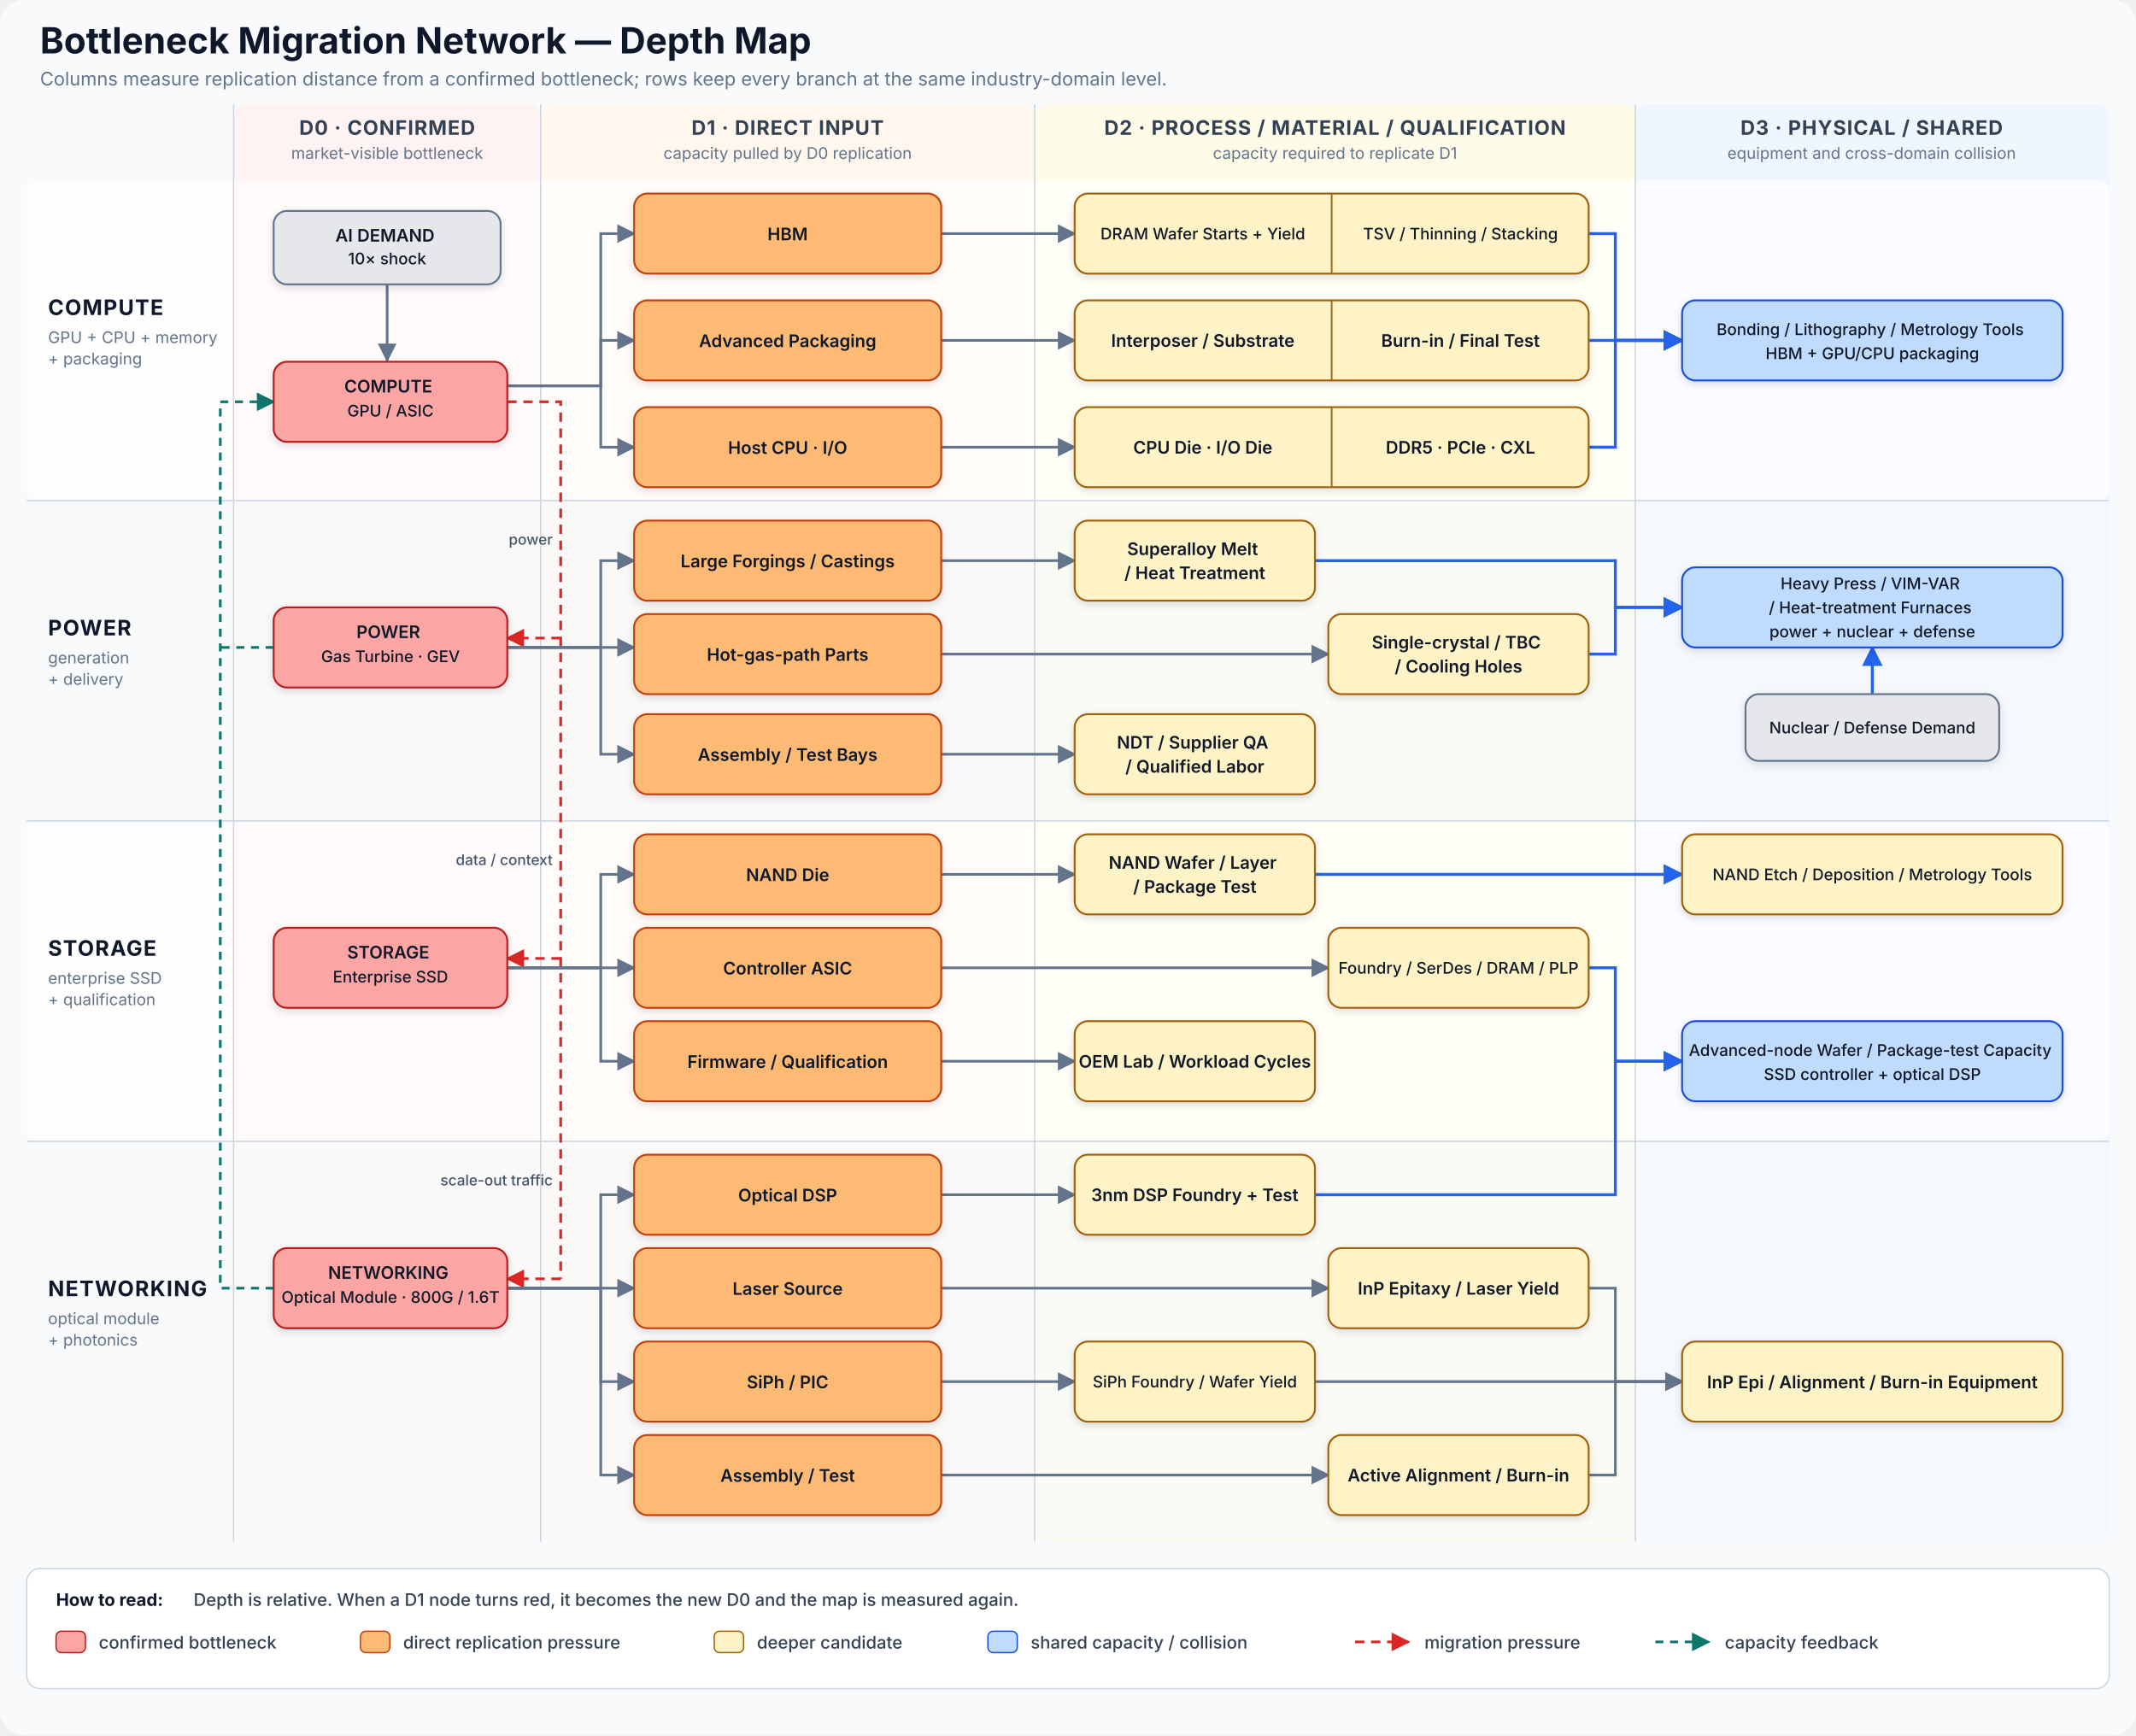
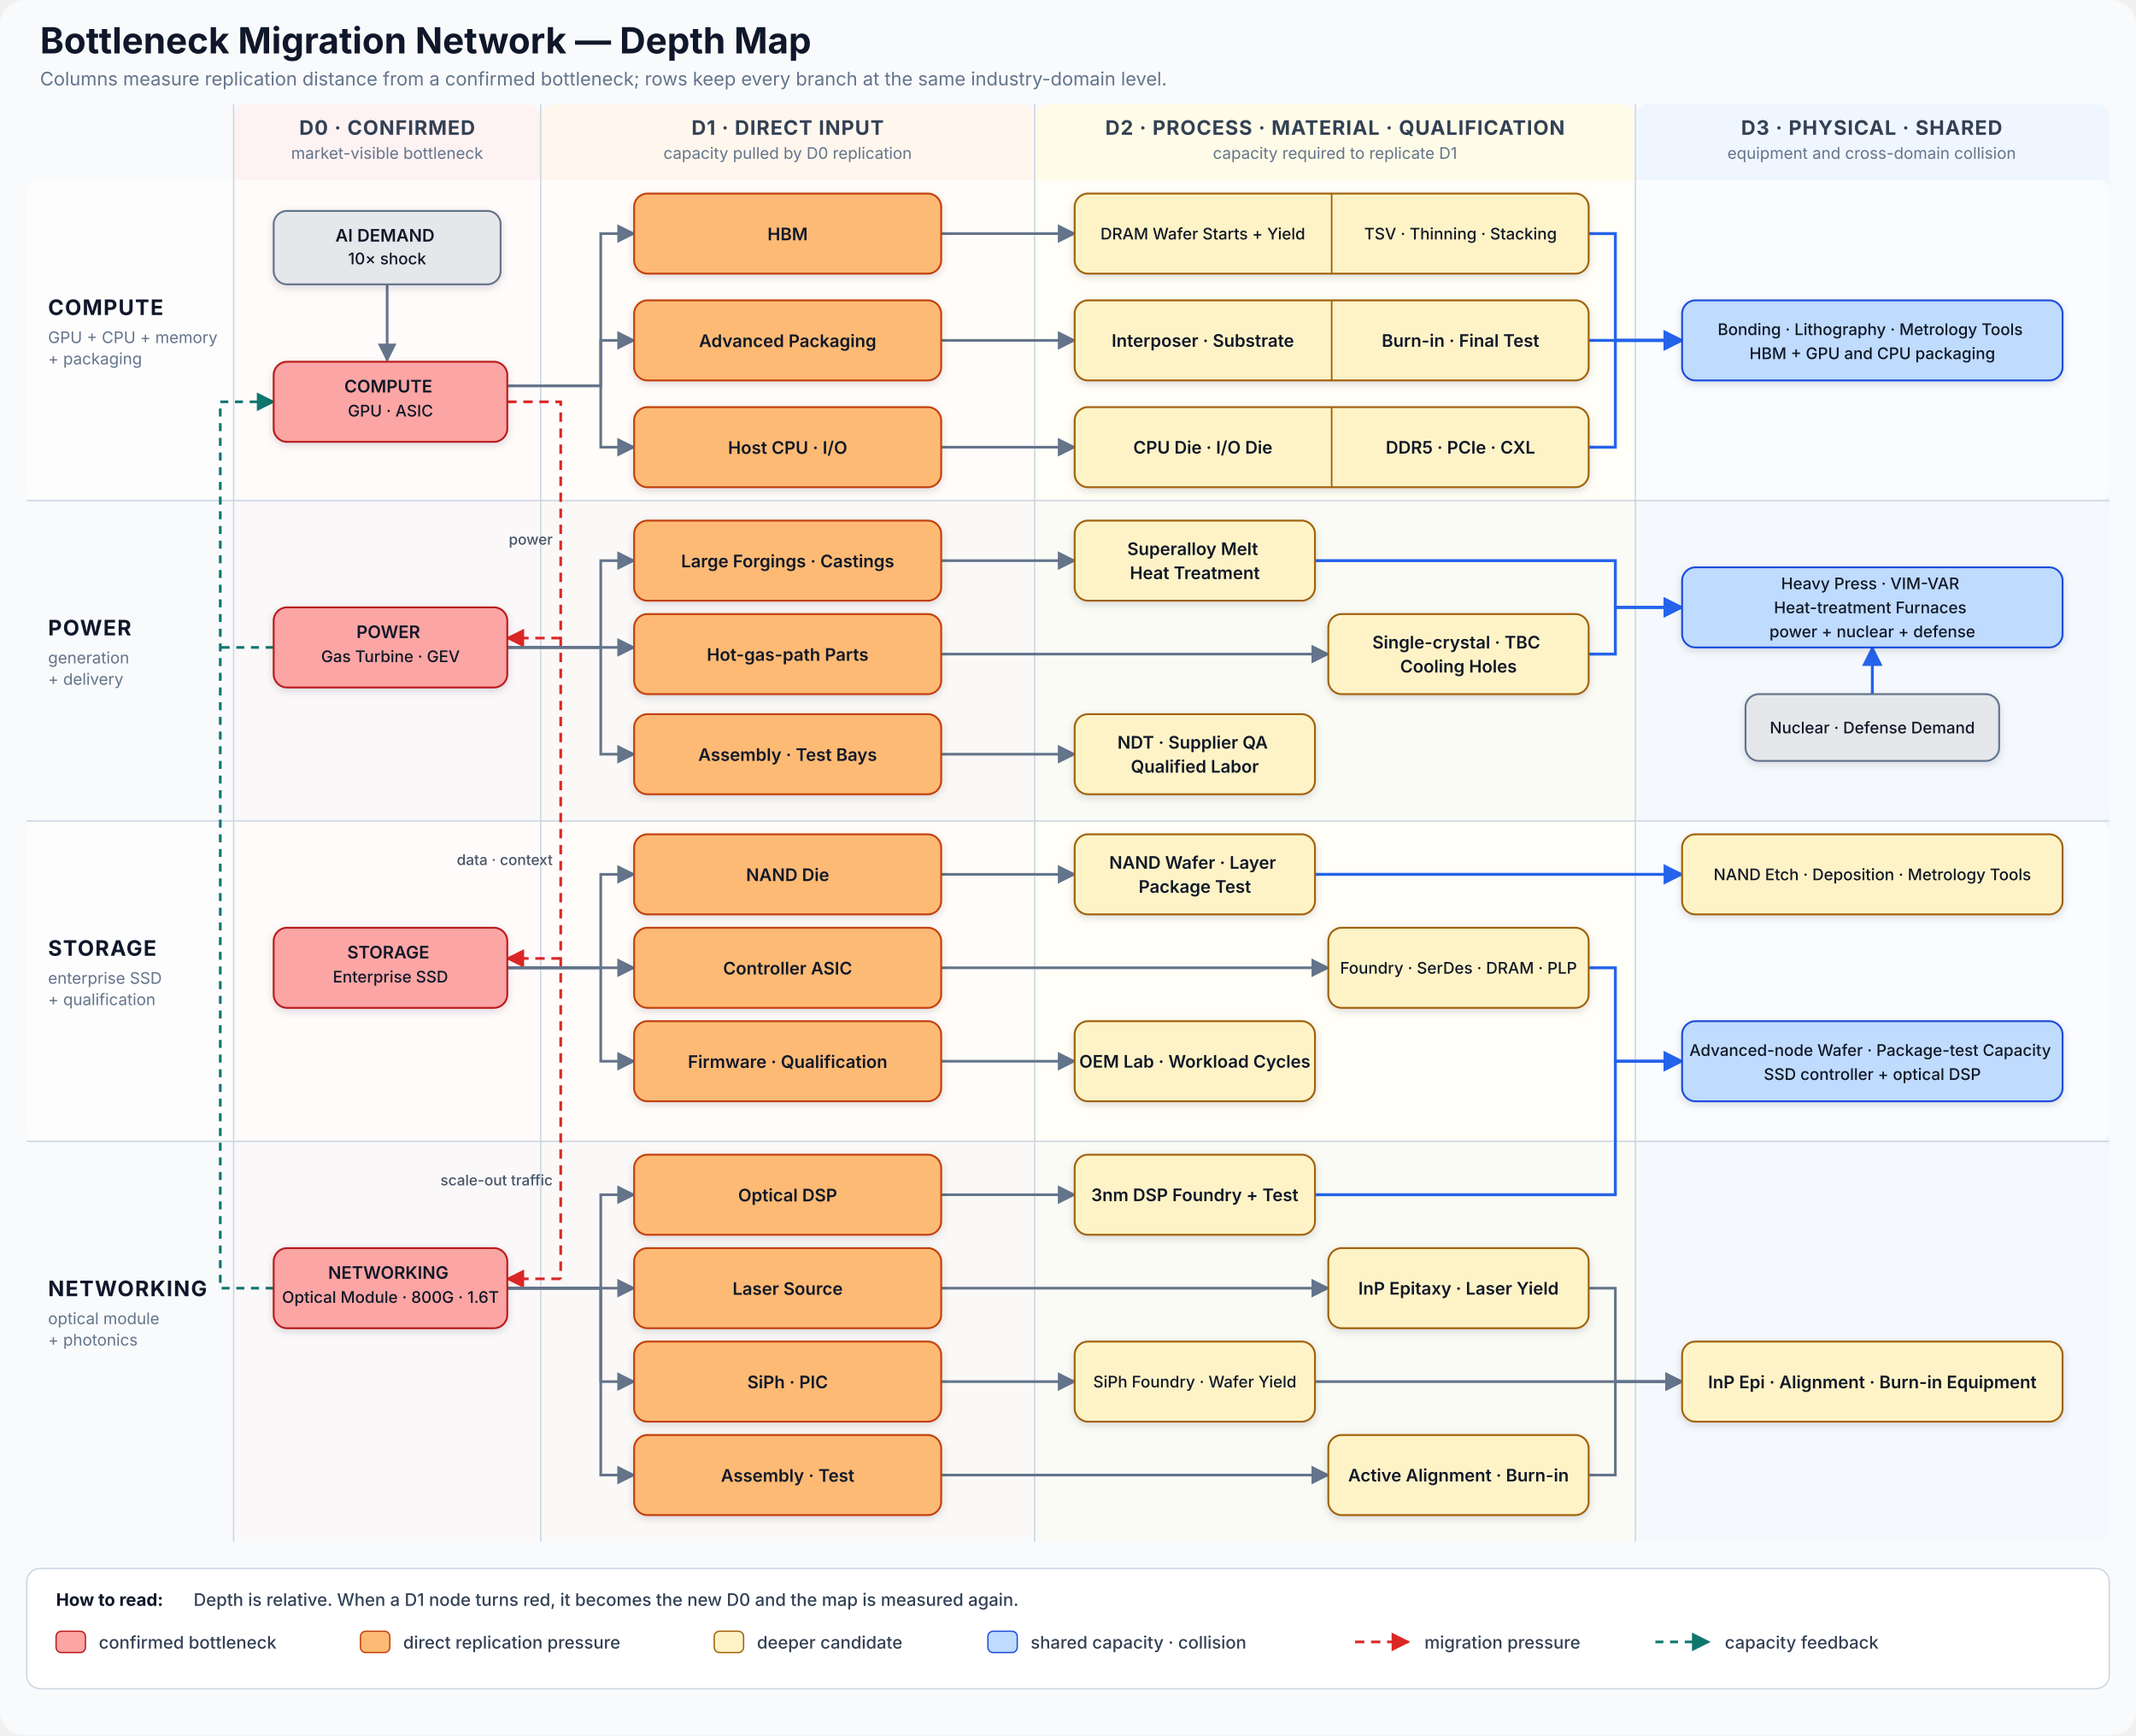
<svg xmlns="http://www.w3.org/2000/svg" width="1600" height="1300" viewBox="0 0 1600 1300" role="img" aria-labelledby="title desc">
  <defs>
    <filter id="shadow" x="-20%" y="-20%" width="140%" height="140%">
      <feDropShadow dx="0" dy="2" stdDeviation="3" flood-color="#0f172a" flood-opacity="0.14" />
    </filter>
    <marker id="arrow" viewBox="0 0 10 10" refX="9" refY="5" markerWidth="7" markerHeight="7" orient="auto-start-reverse">
      <path d="M 0 0 L 10 5 L 0 10 z" fill="#64748b" />
    </marker>
    <marker id="arrow-red" viewBox="0 0 10 10" refX="9" refY="5" markerWidth="7" markerHeight="7" orient="auto-start-reverse">
      <path d="M 0 0 L 10 5 L 0 10 z" fill="#dc2626" />
    </marker>
    <marker id="arrow-blue" viewBox="0 0 10 10" refX="9" refY="5" markerWidth="7" markerHeight="7" orient="auto-start-reverse">
      <path d="M 0 0 L 10 5 L 0 10 z" fill="#2563eb" />
    </marker>
    <marker id="arrow-teal" viewBox="0 0 10 10" refX="9" refY="5" markerWidth="7" markerHeight="7" orient="auto-start-reverse">
      <path d="M 0 0 L 10 5 L 0 10 z" fill="#0f766e" />
    </marker>
    <style>
      .canvas { fill: #f8fafc; }
      .grid { stroke: #cbd5e1; stroke-width: 1; }
      .lane-a { fill: #ffffff; }
      .lane-b { fill: #f8fafc; }
      .depth-0 { fill: #fef2f2; }
      .depth-1 { fill: #fff7ed; }
      .depth-2 { fill: #fefce8; }
      .depth-3 { fill: #eff6ff; }
      .title { font: 700 27px -apple-system, BlinkMacSystemFont, "Segoe UI", sans-serif; fill: #0f172a; }
      .subtitle { font: 400 14px -apple-system, BlinkMacSystemFont, "Segoe UI", sans-serif; fill: #64748b; }
      .depth-label { font: 700 15px -apple-system, BlinkMacSystemFont, "Segoe UI", sans-serif; fill: #334155; letter-spacing: 0.6px; }
      .depth-note { font: 400 12px -apple-system, BlinkMacSystemFont, "Segoe UI", sans-serif; fill: #64748b; }
      .lane-label { font: 700 16px -apple-system, BlinkMacSystemFont, "Segoe UI", sans-serif; fill: #0f172a; letter-spacing: 0.8px; }
      .lane-note { font: 400 12px -apple-system, BlinkMacSystemFont, "Segoe UI", sans-serif; fill: #64748b; }
      .node { stroke: #64748b; stroke-width: 1.4; rx: 10; filter: url(#shadow); }
      .confirmed { fill: #fca5a5; stroke: #b91c1c; }
      .direct { fill: #fdba74; stroke: #c2410c; }
      .candidate { fill: #fef3c7; stroke: #a16207; }
      .shared { fill: #bfdbfe; stroke: #1d4ed8; }
      .context { fill: #e5e7eb; stroke: #64748b; }
      .node-text { font: 600 13px -apple-system, BlinkMacSystemFont, "Segoe UI", sans-serif; fill: #111827; text-anchor: middle; }
      .node-small { font: 500 12px -apple-system, BlinkMacSystemFont, "Segoe UI", sans-serif; fill: #111827; text-anchor: middle; }
      .node-center { dominant-baseline: middle; }
      .edge { fill: none; stroke: #64748b; stroke-width: 2; marker-end: url(#arrow); }
      .pressure { fill: none; stroke: #dc2626; stroke-width: 2; stroke-dasharray: 7 5; marker-end: url(#arrow-red); }
      .pressure-trunk { fill: none; stroke: #dc2626; stroke-width: 2; stroke-dasharray: 7 5; }
      .shared-edge { fill: none; stroke: #2563eb; stroke-width: 2.2; marker-end: url(#arrow-blue); }
      .feedback { fill: none; stroke: #0f766e; stroke-width: 2; stroke-dasharray: 6 5; marker-end: url(#arrow-teal); }
      .feedback-trunk { fill: none; stroke: #0f766e; stroke-width: 2; stroke-dasharray: 6 5; }
      .edge-label { font: 500 11px -apple-system, BlinkMacSystemFont, "Segoe UI", sans-serif; fill: #475569; }
      .legend { font: 500 13px -apple-system, BlinkMacSystemFont, "Segoe UI", sans-serif; fill: #334155; }
      .legend-strong { font: 700 13px -apple-system, BlinkMacSystemFont, "Segoe UI", sans-serif; fill: #0f172a; }
    </style>
  </defs>
  <rect class="canvas" width="1600" height="1300" rx="18" />
  <text class="title" x="30" y="40">Bottleneck Migration Network — Depth Map</text>
  <text class="subtitle" x="30" y="64">Columns measure replication distance from a confirmed bottleneck; rows keep every branch at the same industry-domain level.</text>
  <rect class="depth-0" x="175" y="78" width="230" height="1077" rx="10" />
  <rect class="depth-1" x="405" y="78" width="370" height="1077" rx="10" />
  <rect class="depth-2" x="775" y="78" width="450" height="1077" rx="10" />
  <rect class="depth-3" x="1225" y="78" width="355" height="1077" rx="10" />
  <text class="depth-label" x="290" y="101" text-anchor="middle">D0 · CONFIRMED</text>
  <text class="depth-note" x="290" y="119" text-anchor="middle">market-visible bottleneck</text>
  <text class="depth-label" x="590" y="101" text-anchor="middle">D1 · DIRECT INPUT</text>
  <text class="depth-note" x="590" y="119" text-anchor="middle">capacity pulled by D0 replication</text>
-   <text class="depth-label" x="1000" y="101" text-anchor="middle">D2 · PROCESS / MATERIAL / QUALIFICATION</text>
+   <text class="depth-label" x="1000" y="101" text-anchor="middle">D2 · PROCESS · MATERIAL · QUALIFICATION</text>
  <text class="depth-note" x="1000" y="119" text-anchor="middle">capacity required to replicate D1</text>
-   <text class="depth-label" x="1402" y="101" text-anchor="middle">D3 · PHYSICAL / SHARED</text>
+   <text class="depth-label" x="1402" y="101" text-anchor="middle">D3 · PHYSICAL · SHARED</text>
  <text class="depth-note" x="1402" y="119" text-anchor="middle">equipment and cross-domain collision</text>
  <rect class="lane-a" x="20" y="135" width="1560" height="240" rx="8" opacity="0.66" />
  <rect class="lane-b" x="20" y="375" width="1560" height="240" rx="8" opacity="0.66" />
  <rect class="lane-a" x="20" y="615" width="1560" height="240" rx="8" opacity="0.66" />
  <rect class="lane-b" x="20" y="855" width="1560" height="300" rx="8" opacity="0.66" />
  <line class="grid" x1="20" y1="375" x2="1580" y2="375" />
  <line class="grid" x1="20" y1="615" x2="1580" y2="615" />
  <line class="grid" x1="20" y1="855" x2="1580" y2="855" />
  <line class="grid" x1="175" y1="78" x2="175" y2="1155" />
  <line class="grid" x1="405" y1="78" x2="405" y2="1155" />
  <line class="grid" x1="775" y1="78" x2="775" y2="1155" />
  <line class="grid" x1="1225" y1="78" x2="1225" y2="1155" />
  <text class="lane-label" x="36" y="236">COMPUTE</text>
  <text class="lane-note" x="36" y="257">GPU + CPU + memory</text>
  <text class="lane-note" x="36" y="273">+ packaging</text>
  <text class="lane-label" x="36" y="476">POWER</text>
  <text class="lane-note" x="36" y="497">generation</text>
  <text class="lane-note" x="36" y="513">+ delivery</text>
  <text class="lane-label" x="36" y="716">STORAGE</text>
  <text class="lane-note" x="36" y="737">enterprise SSD</text>
  <text class="lane-note" x="36" y="753">+ qualification</text>
  <text class="lane-label" x="36" y="971">NETWORKING</text>
  <text class="lane-note" x="36" y="992">optical module</text>
  <text class="lane-note" x="36" y="1008">+ photonics</text>
  <path class="edge" d="M290 213 V270" />
  <path class="pressure-trunk" d="M380 301 H420 V958" />
  <path class="pressure" d="M420 478 H380" />
  <path class="pressure" d="M420 718 H380" />
  <path class="pressure" d="M420 958 H380" />
  <text class="edge-label" x="414" y="408" text-anchor="end">power</text>
-   <text class="edge-label" x="414" y="648" text-anchor="end">data / context</text>
+   <text class="edge-label" x="414" y="648" text-anchor="end">data · context</text>
  <text class="edge-label" x="414" y="888" text-anchor="end">scale-out traffic</text>
  <path class="feedback-trunk" d="M205 485 H165 M205 965 H165 V301" />
  <path class="feedback" d="M165 301 H205" />
  <path class="edge" d="M380 289 H450 V175 H475" />
  <path class="edge" d="M380 289 H450 V255 H475" />
  <path class="edge" d="M380 289 H450 V335 H475" />
  <path class="edge" d="M705 175 H805" />
  <path class="edge" d="M705 255 H805" />
  <path class="edge" d="M705 335 H805" />
  <path class="shared-edge" d="M1190 175 H1210 V255 H1260" />
  <path class="shared-edge" d="M1190 255 H1260" />
  <path class="shared-edge" d="M1190 335 H1210 V255 H1260" />
  <path class="edge" d="M380 485 H450 V420 H475" />
  <path class="edge" d="M380 485 H475" />
  <path class="edge" d="M380 485 H450 V565 H475" />
  <path class="edge" d="M705 420 H805" />
  <path class="edge" d="M705 490 H995" />
  <path class="edge" d="M705 565 H805" />
  <path class="shared-edge" d="M985 420 H1210 V455 H1260" />
  <path class="shared-edge" d="M1190 490 H1210 V455 H1260" />
  <path class="shared-edge" d="M1402.5 520 V485" />
  <path class="edge" d="M380 725 H450 V655 H475" />
  <path class="edge" d="M380 725 H475" />
  <path class="edge" d="M380 725 H450 V795 H475" />
  <path class="edge" d="M705 655 H805" />
  <path class="edge" d="M705 725 H995" />
  <path class="edge" d="M705 795 H805" />
  <path class="shared-edge" d="M985 655 H1260" />
  <path class="shared-edge" d="M1190 725 H1210 V795 H1260" />
  <path class="edge" d="M380 965 H450 V895 H475" />
  <path class="edge" d="M380 965 H475" />
  <path class="edge" d="M380 965 H450 V1035 H475" />
  <path class="edge" d="M380 965 H450 V1105 H475" />
  <path class="edge" d="M705 895 H805" />
  <path class="edge" d="M705 965 H995" />
  <path class="edge" d="M705 1035 H805" />
  <path class="edge" d="M705 1105 H995" />
  <path class="shared-edge" d="M985 895 H1210 V795 H1260" />
  <path class="edge" d="M1190 965 H1210 V1035 H1260" />
  <path class="edge" d="M985 1035 H1260" />
  <path class="edge" d="M1190 1105 H1210 V1035 H1260" />
  <rect class="node context" x="205" y="158" width="170" height="55" />
  <text class="node-text" x="290" y="181">
    <tspan x="290">AI DEMAND</tspan>
    <tspan class="node-small" x="290" dy="17">10× shock</tspan>
  </text>
  <rect class="node confirmed" x="205" y="271" width="175" height="60" />
  <text class="node-text" x="292.5" y="294">
    <tspan x="292.5">COMPUTE</tspan>
-     <tspan class="node-small" x="292.5" dy="18">GPU / ASIC</tspan>
+     <tspan class="node-small" x="292.5" dy="18">GPU · ASIC</tspan>
  </text>
  <rect class="node confirmed" x="205" y="455" width="175" height="60" />
  <text class="node-text" x="292.5" y="478">
    <tspan x="292.5">POWER</tspan>
    <tspan class="node-small" x="292.5" dy="18">Gas Turbine · GEV</tspan>
  </text>
  <rect class="node confirmed" x="205" y="695" width="175" height="60" />
  <text class="node-text" x="292.5" y="718">
    <tspan x="292.5">STORAGE</tspan>
    <tspan class="node-small" x="292.5" dy="18">Enterprise SSD</tspan>
  </text>
  <rect class="node confirmed" x="205" y="935" width="175" height="60" />
  <text class="node-text" x="292.5" y="958">
    <tspan x="292.5">NETWORKING</tspan>
-     <tspan class="node-small" x="292.5" dy="18">Optical Module · 800G / 1.6T</tspan>
+     <tspan class="node-small" x="292.5" dy="18">Optical Module · 800G · 1.6T</tspan>
  </text>
  <rect class="node direct" x="475" y="145" width="230" height="60" />
  <text class="node-text" x="590" y="180">HBM</text>
  <rect class="node direct" x="475" y="225" width="230" height="60" />
  <text class="node-text" x="590" y="260">Advanced Packaging</text>
  <rect class="node direct" x="475" y="305" width="230" height="60" />
  <text class="node-text" x="590" y="340">Host CPU · I/O</text>
  <rect class="node direct" x="475" y="390" width="230" height="60" />
-   <text class="node-text" x="590" y="425">Large Forgings / Castings</text>
+   <text class="node-text" x="590" y="425">Large Forgings · Castings</text>
  <rect class="node direct" x="475" y="460" width="230" height="60" />
  <text class="node-text" x="590" y="495">Hot-gas-path Parts</text>
  <rect class="node direct" x="475" y="535" width="230" height="60" />
-   <text class="node-text" x="590" y="570">Assembly / Test Bays</text>
+   <text class="node-text" x="590" y="570">Assembly · Test Bays</text>
  <rect class="node direct" x="475" y="625" width="230" height="60" />
  <text class="node-text" x="590" y="660">NAND Die</text>
  <rect class="node direct" x="475" y="695" width="230" height="60" />
  <text class="node-text" x="590" y="730">Controller ASIC</text>
  <rect class="node direct" x="475" y="765" width="230" height="60" />
-   <text class="node-text" x="590" y="800">Firmware / Qualification</text>
+   <text class="node-text" x="590" y="800">Firmware · Qualification</text>
  <rect class="node direct" x="475" y="865" width="230" height="60" />
  <text class="node-text" x="590" y="900">Optical DSP</text>
  <rect class="node direct" x="475" y="935" width="230" height="60" />
  <text class="node-text" x="590" y="970">Laser Source</text>
  <rect class="node direct" x="475" y="1005" width="230" height="60" />
-   <text class="node-text" x="590" y="1040">SiPh / PIC</text>
+   <text class="node-text" x="590" y="1040">SiPh · PIC</text>
  <rect class="node direct" x="475" y="1075" width="230" height="60" />
-   <text class="node-text" x="590" y="1110">Assembly / Test</text>
+   <text class="node-text" x="590" y="1110">Assembly · Test</text>
  <rect class="node candidate" x="805" y="145" width="385" height="60" />
  <line x1="997.5" y1="145" x2="997.5" y2="205" stroke="#a16207" stroke-width="1.2" />
  <text class="node-small node-center" x="901" y="175">DRAM Wafer Starts + Yield</text>
-   <text class="node-small node-center" x="1094" y="175">TSV / Thinning / Stacking</text>
+   <text class="node-small node-center" x="1094" y="175">TSV · Thinning · Stacking</text>
  <rect class="node candidate" x="805" y="225" width="385" height="60" />
  <line x1="997.5" y1="225" x2="997.5" y2="285" stroke="#a16207" stroke-width="1.2" />
-   <text class="node-text node-center" x="901" y="255">Interposer / Substrate</text>
-   <text class="node-text node-center" x="1094" y="255">Burn-in / Final Test</text>
+   <text class="node-text node-center" x="901" y="255">Interposer · Substrate</text>
+   <text class="node-text node-center" x="1094" y="255">Burn-in · Final Test</text>
  <rect class="node candidate" x="805" y="305" width="385" height="60" />
  <line x1="997.5" y1="305" x2="997.5" y2="365" stroke="#a16207" stroke-width="1.2" />
  <text class="node-text node-center" x="901" y="335">CPU Die · I/O Die</text>
  <text class="node-text node-center" x="1094" y="335">DDR5 · PCIe · CXL</text>
  <rect class="node candidate" x="805" y="390" width="180" height="60" />
  <text class="node-text node-center" x="895">
    <tspan x="895" y="411">Superalloy Melt</tspan>
-     <tspan x="895" y="429">/ Heat Treatment</tspan>
+     <tspan x="895" y="429">Heat Treatment</tspan>
  </text>
  <rect class="node candidate" x="995" y="460" width="195" height="60" />
  <text class="node-text node-center" x="1092.5">
-     <tspan x="1092.5" y="481">Single-crystal / TBC</tspan>
-     <tspan x="1092.5" y="499">/ Cooling Holes</tspan>
+     <tspan x="1092.5" y="481">Single-crystal · TBC</tspan>
+     <tspan x="1092.5" y="499">Cooling Holes</tspan>
  </text>
  <rect class="node candidate" x="805" y="535" width="180" height="60" />
  <text class="node-text node-center" x="895">
-     <tspan x="895" y="556">NDT / Supplier QA</tspan>
-     <tspan x="895" y="574">/ Qualified Labor</tspan>
+     <tspan x="895" y="556">NDT · Supplier QA</tspan>
+     <tspan x="895" y="574">Qualified Labor</tspan>
  </text>
  <rect class="node candidate" x="805" y="625" width="180" height="60" />
  <text class="node-text node-center" x="895">
-     <tspan x="895" y="646">NAND Wafer / Layer</tspan>
-     <tspan x="895" y="664">/ Package Test</tspan>
+     <tspan x="895" y="646">NAND Wafer · Layer</tspan>
+     <tspan x="895" y="664">Package Test</tspan>
  </text>
  <rect class="node candidate" x="995" y="695" width="195" height="60" />
-   <text class="node-small node-center" x="1092.5" y="725">Foundry / SerDes / DRAM / PLP</text>
+   <text class="node-small node-center" x="1092.5" y="725">Foundry · SerDes · DRAM · PLP</text>
  <rect class="node candidate" x="805" y="765" width="180" height="60" />
-   <text class="node-text node-center" x="895" y="795">OEM Lab / Workload Cycles</text>
+   <text class="node-text node-center" x="895" y="795">OEM Lab · Workload Cycles</text>
  <rect class="node candidate" x="805" y="865" width="180" height="60" />
  <text class="node-text node-center" x="895" y="895">3nm DSP Foundry + Test</text>
  <rect class="node candidate" x="995" y="935" width="195" height="60" />
-   <text class="node-text node-center" x="1092.5" y="965">InP Epitaxy / Laser Yield</text>
+   <text class="node-text node-center" x="1092.5" y="965">InP Epitaxy · Laser Yield</text>
  <rect class="node candidate" x="805" y="1005" width="180" height="60" />
-   <text class="node-small node-center" x="895" y="1035">SiPh Foundry / Wafer Yield</text>
+   <text class="node-small node-center" x="895" y="1035">SiPh Foundry · Wafer Yield</text>
  <rect class="node candidate" x="995" y="1075" width="195" height="60" />
-   <text class="node-text node-center" x="1092.5" y="1105">Active Alignment / Burn-in</text>
+   <text class="node-text node-center" x="1092.5" y="1105">Active Alignment · Burn-in</text>
  <rect class="node shared" x="1260" y="225" width="285" height="60" />
  <text class="node-small" x="1402.5" y="251">
-     <tspan x="1402.5">Bonding / Lithography / Metrology Tools</tspan>
-     <tspan x="1402.5" dy="18">HBM + GPU/CPU packaging</tspan>
+     <tspan x="1402.5">Bonding · Lithography · Metrology Tools</tspan>
+     <tspan x="1402.5" dy="18">HBM + GPU and CPU packaging</tspan>
  </text>
  <rect class="node shared" x="1260" y="425" width="285" height="60" />
  <text class="node-small node-center" x="1402.5">
-     <tspan x="1402.5" y="437">Heavy Press / VIM-VAR</tspan>
-     <tspan x="1402.5" y="455">/ Heat-treatment Furnaces</tspan>
+     <tspan x="1402.5" y="437">Heavy Press · VIM-VAR</tspan>
+     <tspan x="1402.5" y="455">Heat-treatment Furnaces</tspan>
    <tspan x="1402.5" y="473">power + nuclear + defense</tspan>
  </text>
  <rect class="node context" x="1307.5" y="520" width="190" height="50" />
-   <text class="node-small node-center" x="1402.5" y="545">Nuclear / Defense Demand</text>
+   <text class="node-small node-center" x="1402.5" y="545">Nuclear · Defense Demand</text>
  <rect class="node candidate" x="1260" y="625" width="285" height="60" />
-   <text class="node-small node-center" x="1402.5" y="655">NAND Etch / Deposition / Metrology Tools</text>
+   <text class="node-small node-center" x="1402.5" y="655">NAND Etch · Deposition · Metrology Tools</text>
  <rect class="node shared" x="1260" y="765" width="285" height="60" />
  <text class="node-small" x="1402.5" y="791">
-     <tspan x="1402.5">Advanced-node Wafer / Package-test Capacity</tspan>
+     <tspan x="1402.5">Advanced-node Wafer · Package-test Capacity</tspan>
    <tspan x="1402.5" dy="18">SSD controller + optical DSP</tspan>
  </text>
  <rect class="node candidate" x="1260" y="1005" width="285" height="60" />
-   <text class="node-text" x="1402.5" y="1040">InP Epi / Alignment / Burn-in Equipment</text>
+   <text class="node-text" x="1402.5" y="1040">InP Epi · Alignment · Burn-in Equipment</text>
  <rect x="20" y="1175" width="1560" height="90" rx="10" fill="#ffffff" stroke="#cbd5e1" />
  <text class="legend-strong" x="42" y="1203">How to read:</text>
  <text class="legend" x="145" y="1203">Depth is relative. When a D1 node turns red, it becomes the new D0 and the map is measured again.</text>
  <rect x="42" y="1222" width="22" height="16" rx="4" class="confirmed" />
  <text class="legend" x="74" y="1235">confirmed bottleneck</text>
  <rect x="270" y="1222" width="22" height="16" rx="4" class="direct" />
  <text class="legend" x="302" y="1235">direct replication pressure</text>
  <rect x="535" y="1222" width="22" height="16" rx="4" class="candidate" />
  <text class="legend" x="567" y="1235">deeper candidate</text>
  <rect x="740" y="1222" width="22" height="16" rx="4" class="shared" />
-   <text class="legend" x="772" y="1235">shared capacity / collision</text>
+   <text class="legend" x="772" y="1235">shared capacity · collision</text>
  <line x1="1015" y1="1230" x2="1055" y2="1230" class="pressure" />
  <text class="legend" x="1067" y="1235">migration pressure</text>
  <line x1="1240" y1="1230" x2="1280" y2="1230" class="feedback" />
  <text class="legend" x="1292" y="1235">capacity feedback</text>
</svg>
